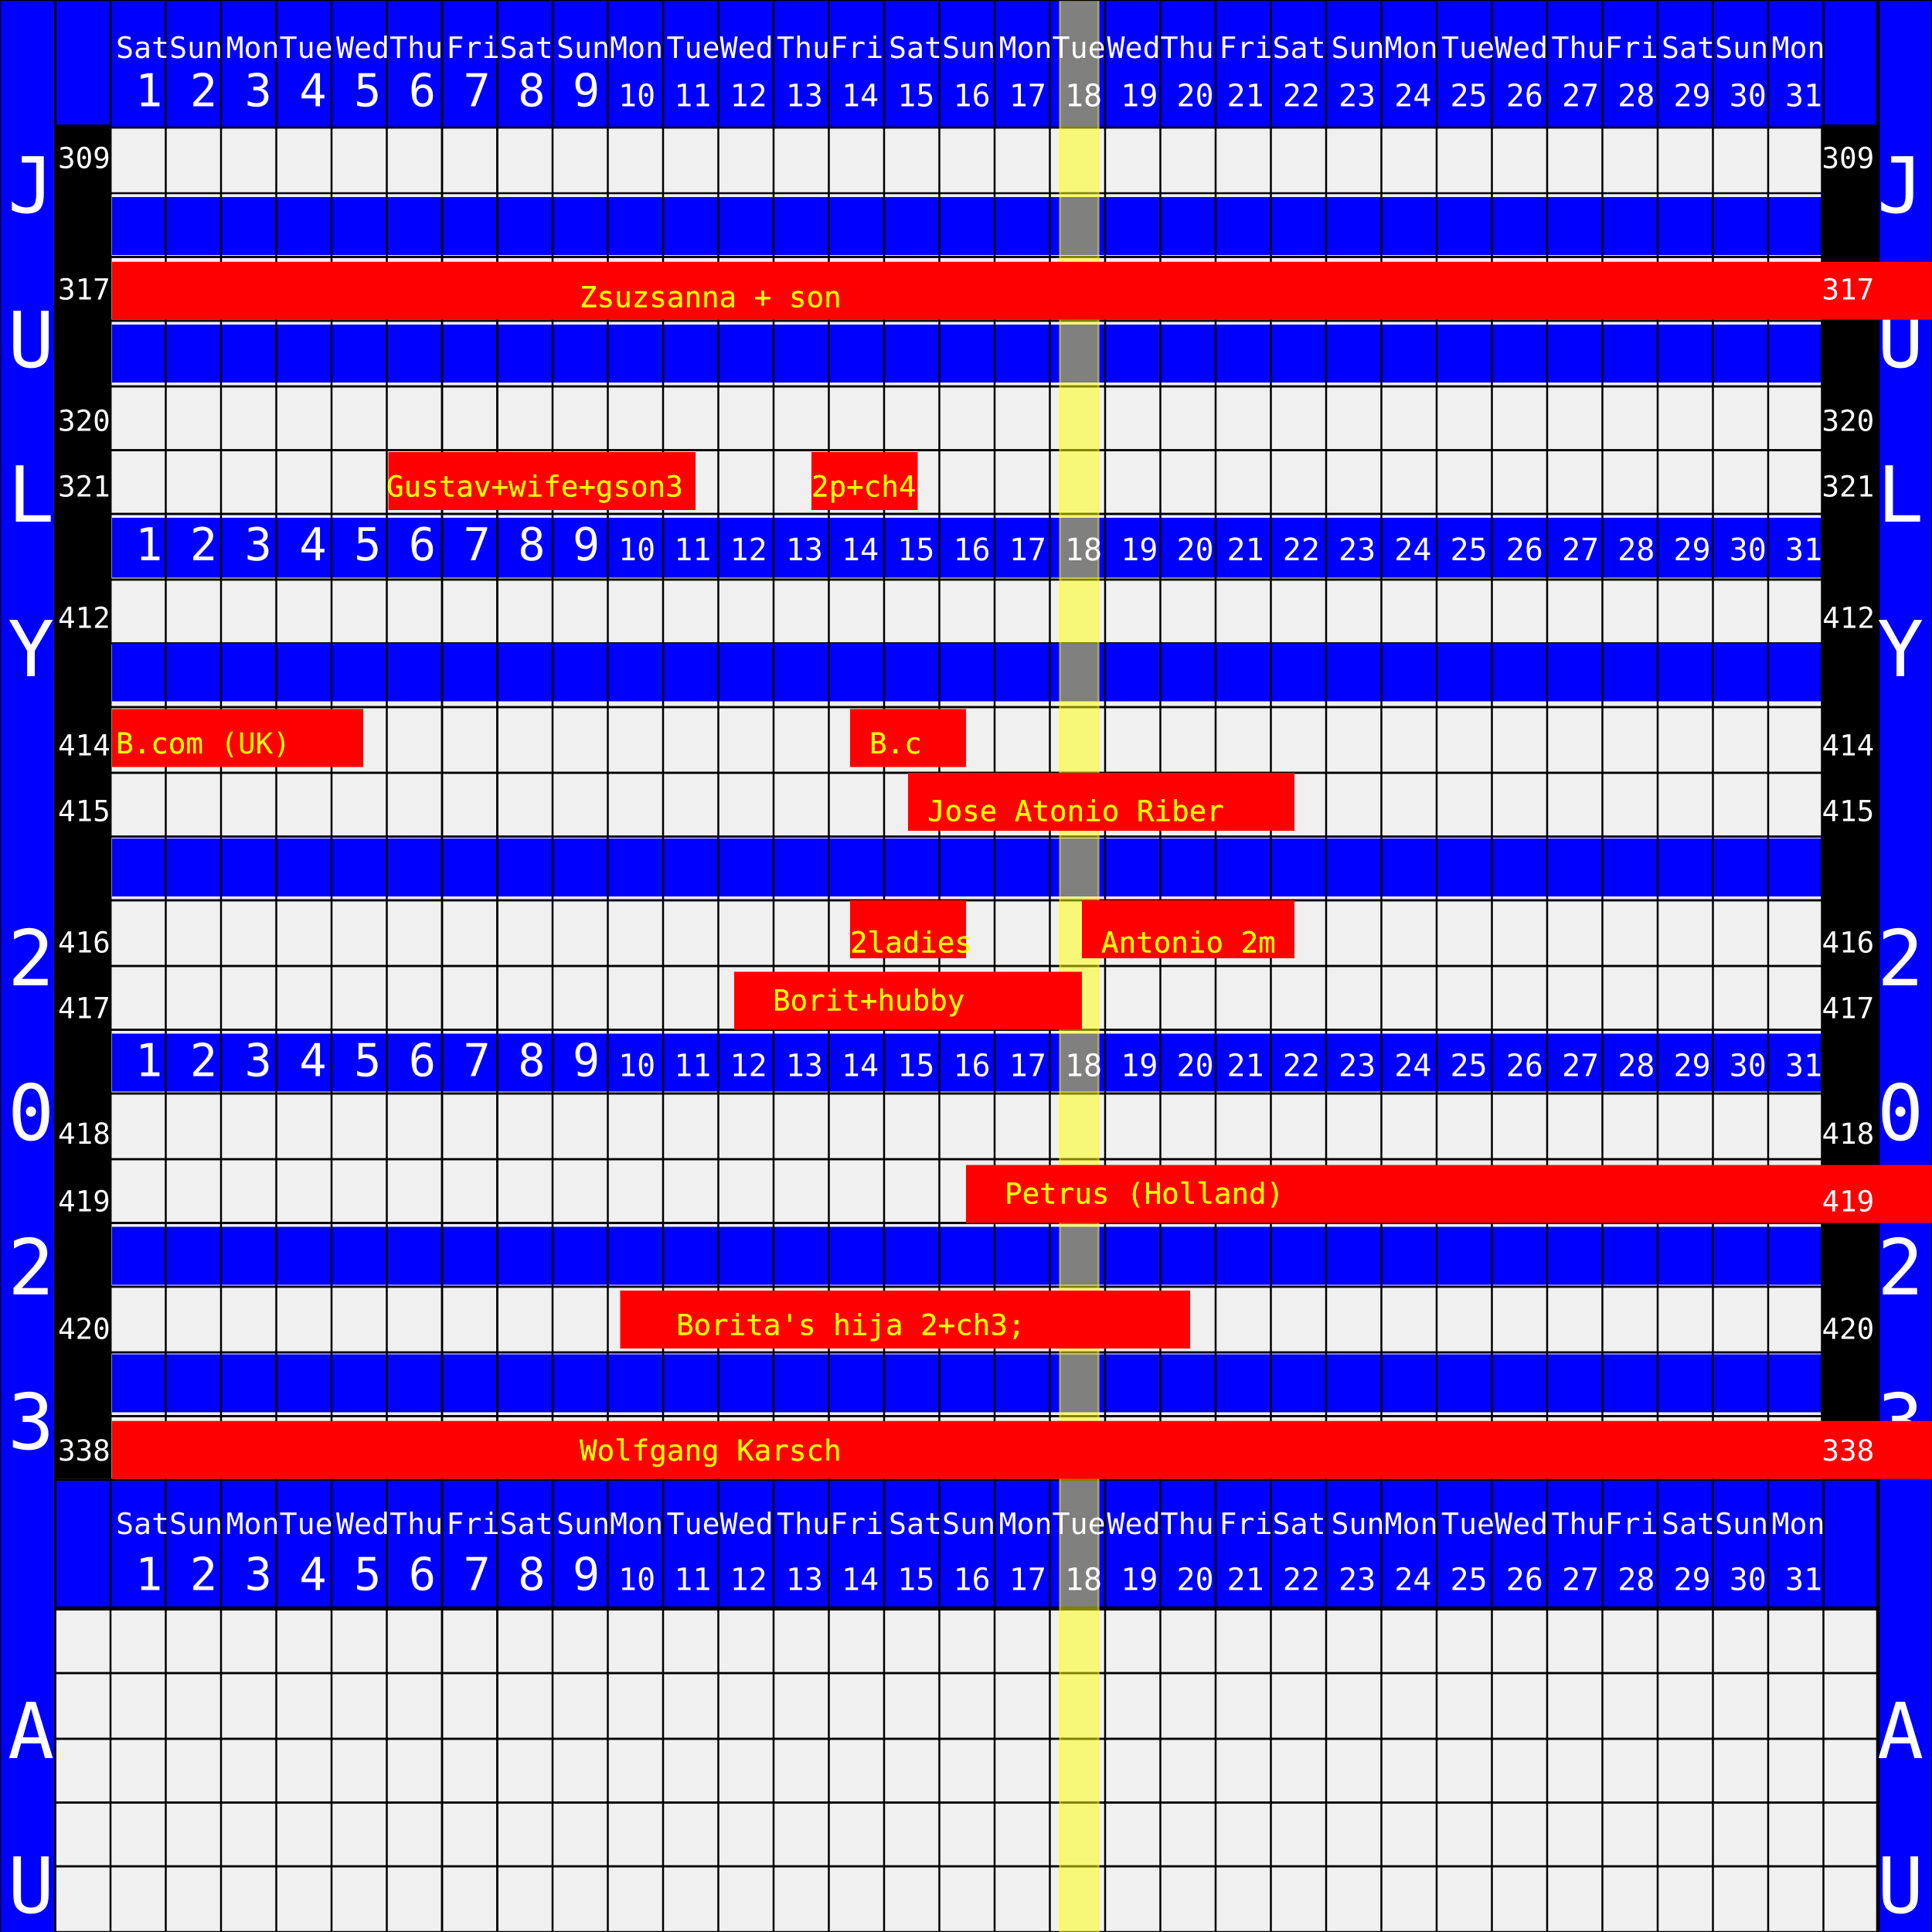
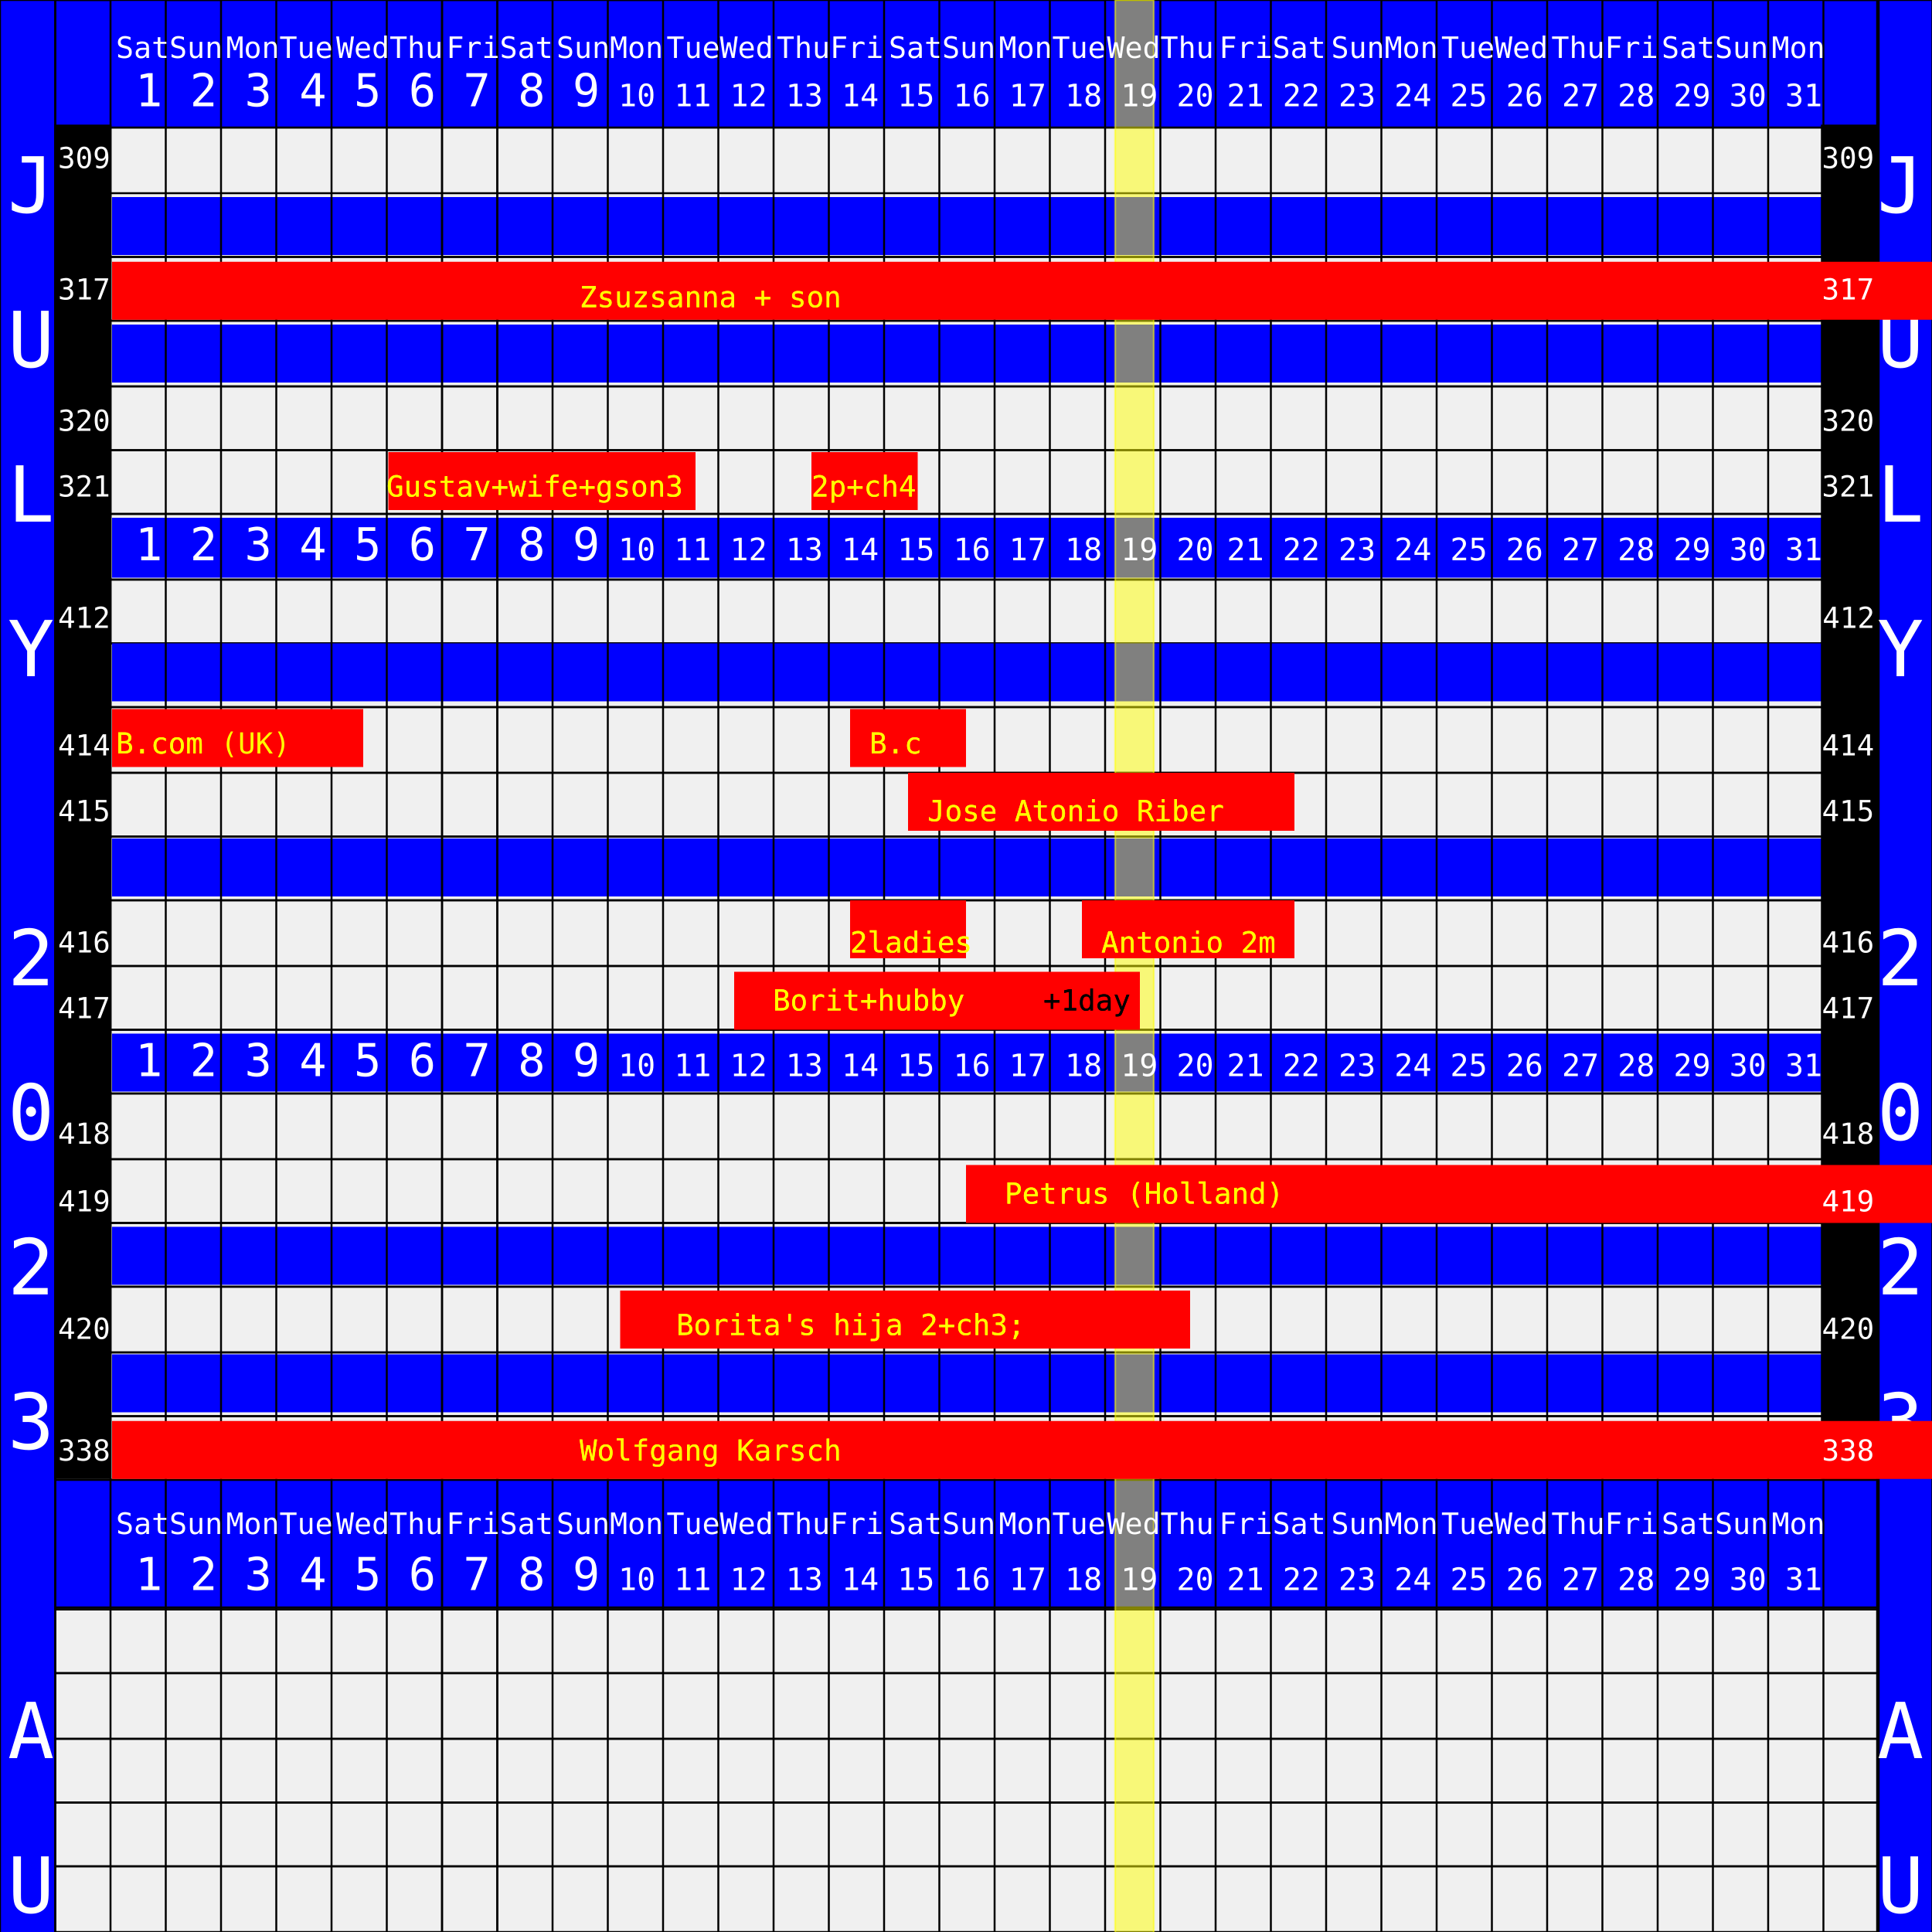
<svg xmlns="http://www.w3.org/2000/svg" width="100%" height="100%" position="absolute" top="0" left="0" viewBox="0 0 1000 1000" preserveAspectRatio="none">

/*  100  horizontals  */

<rect x="0" y="3.3%" width="1200%" height="10%" fill="none" stroke="black" />
  <rect x="0" y="6.6%" width="1200%" height="10%" fill="none" stroke="black" />
  <rect x="0" y="10.0%" width="1200%" height="10%" fill="none" stroke="black" />
  <rect x="0" y="13.3%" width="1200%" height="10%" fill="none" stroke="black" />
  <rect x="0" y="16.6%" width="1200%" height="10%" fill="none" stroke="black" />
  <rect x="0" y="20.0%" width="1200%" height="10%" fill="none" stroke="black" />
  <rect x="0" y="23.3%" width="1200%" height="10%" fill="none" stroke="black" />
  <rect x="0" y="26.6%" width="1200%" height="10%" fill="none" stroke="black" />
  <rect x="0" y="30.0%" width="1200%" height="10%" fill="none" stroke="black" />
  <rect x="0" y="33.3%" width="1200%" height="10%" fill="none" stroke="black" />
  <rect x="0" y="36.6%" width="1200%" height="10%" fill="none" stroke="black" />
  <rect x="0" y="40.0%" width="1200%" height="10%" fill="none" stroke="black" />
  <rect x="0" y="43.3%" width="1200%" height="10%" fill="none" stroke="black" />
  <rect x="0" y="46.6%" width="1200%" height="10%" fill="none" stroke="black" />
  <rect x="0" y="50.0%" width="1200%" height="10%" fill="none" stroke="black" />
  <rect x="0" y="53.3%" width="1200%" height="10%" fill="none" stroke="black" />
  <rect x="0" y="56.6%" width="1200%" height="10%" fill="none" stroke="black" />
  <rect x="0" y="60.0%" width="1200%" height="10%" fill="none" stroke="black" />
  <rect x="0" y="63.3%" width="1200%" height="10%" fill="none" stroke="black" />
  <rect x="0" y="66.6%" width="1200%" height="10%" fill="none" stroke="black" />
  <rect x="0" y="70.0%" width="1200%" height="10%" fill="none" stroke="black" />
  <rect x="0" y="73.3%" width="1200%" height="10%" fill="none" stroke="black" />
  <rect x="0" y="76.6%" width="1200%" height="10%" fill="none" stroke="black" />
  <rect x="0" y="80.0%" width="1200%" height="10%" fill="none" stroke="black" />
  <rect x="0" y="83.3%" width="1200%" height="10%" fill="none" stroke="black" />
  <rect x="0" y="86.6%" width="1200%" height="10%" fill="none" stroke="black" />
  <rect x="0" y="90.0%" width="1200%" height="10%" fill="none" stroke="black" />
  <rect x="0" y="93.3%" width="1200%" height="10%" fill="none" stroke="black" />
  <rect x="0" y="96.6%" width="1200%" height="10%" fill="none" stroke="black" />
  <rect x="0" y="0.00%" width="1200%" height="6.6%" fill="blue" stroke="black" />
  <rect x="0" y="76.6%" width="1200%" height="6.6%" fill="blue" stroke="black" />
  <rect x="5.8%" y="10.2%" width="1200%" height="3%" fill="blue" />
  <rect x="5.8%" y="16.8%" width="1200%" height="3%" fill="blue" />
  <rect x="5.8%" y="26.8%" width="1200%" height="3%" fill="blue" />
  <rect x="5.8%" y="26.9%" width="1200%" height="3%" fill="blue" />
  <rect x="5.8%" y="33.3%" width="1200%" height="3%" fill="blue" />
  <rect x="5.8%" y="43.4%" width="1200%" height="3%" fill="blue" />
  <rect x="5.8%" y="53.5%" width="1200%" height="3%" fill="blue" />
  <rect x="5.8%" y="63.5%" width="1200%" height="3%" fill="blue" />
  <rect x="5.8%" y="70.1%" width="1200%" height="3%" fill="blue" />



/*  57.2  verticals  */

<rect x="0.000%" y="0.0%" width="2.86%" height="1200%" fill="blue" stroke="black" />
  <rect x="2.860%" y="6.5%" width="2.86%" height="70.0%" fill="black" stroke="black" />
  <rect x="94.30%" y="6.5%" width="2.86%" height="70.0%" fill="black" stroke="black" />
  <rect x="97.16%" y="0.0%" width="2.86%" height="1200%" fill="blue" stroke="black" />
  <rect x="2.860%" y="0" width="2.86%" height="1200%" fill="none" stroke="black" />
  <rect x="8.580%" y="0" width="2.86%" height="1200%" fill="none" stroke="black" />
  <rect x="14.30%" y="0" width="2.86%" height="1200%" fill="none" stroke="black" />
  <rect x="20.02%" y="0" width="2.86%" height="1200%" fill="none" stroke="black" />
  <rect x="22.88%" y="0" width="2.86%" height="1200%" fill="none" stroke="black" />
  <rect x="25.74%" y="0" width="2.86%" height="1200%" fill="none" stroke="black" />
  <rect x="31.46%" y="0" width="2.86%" height="1200%" fill="none" stroke="black" />

- /*   TODAY   */
- <rect x="54.86%" y="0" width="2%" height="1200%" fill="rgba(255,255,0,.5)" stroke="rgba(255,255,0,.5)" />
+ /*   TODAY   x+2.86  */
+ <rect x="57.72%" y="0" width="2%" height="1200%" fill="rgba(255,255,0,.5)" stroke="rgba(255,255,0,.5)" />
  <rect x="37.18%" y="0" width="2.86%" height="1200%" fill="none" stroke="black" />
  <rect x="42.90%" y="0" width="2.86%" height="1200%" fill="none" stroke="black" />
  <rect x="48.62%" y="0" width="2.86%" height="1200%" fill="none" stroke="black" />
  <rect x="54.34%" y="0" width="2.86%" height="1200%" fill="none" stroke="black" />
  <rect x="60.06%" y="0" width="2.86%" height="1200%" fill="none" stroke="black" />
  <rect x="65.78%" y="0" width="2.86%" height="1200%" fill="none" stroke="black" />
  <rect x="71.50%" y="0" width="2.86%" height="1200%" fill="none" stroke="black" />
  <rect x="77.22%" y="0" width="2.86%" height="1200%" fill="none" stroke="black" />
  <rect x="82.94%" y="0" width="2.86%" height="1200%" fill="none" stroke="black" />
  <rect x="88.66%" y="0" width="2.86%" height="1200%" fill="none" stroke="black" />
  <rect x="94.38%" y="0" width="2.86%" height="1200%" fill="none" stroke="black" />
  <text font-family="Monospace" font-size="40" style="fill:white;">
    <tspan x="0.4%" y="11%">J</tspan>
    <tspan x="97.16%">J</tspan>
    <tspan x="0.4%" y="19%">U</tspan>
    <tspan x="97.16%">U</tspan>
    <tspan x="0.4%" y="27%">L</tspan>
    <tspan x="97.16%">L</tspan>
    <tspan x="0.4%" y="35%">Y</tspan>
    <tspan x="97.16%">Y</tspan>
    <tspan x="0.4%" y="51%">2</tspan>
    <tspan x="97.16%">2</tspan>
    <tspan x="0.4%" y="59%">0</tspan>
    <tspan x="97.16%">0</tspan>
    <tspan x="0.4%" y="67%">2</tspan>
    <tspan x="97.16%">2</tspan>
    <tspan x="0.4%" y="75%">3</tspan>
    <tspan x="97.16%">3</tspan>
    <tspan x="0.4%" y="91%">A</tspan>
    <tspan x="97.16%">A</tspan>
    <tspan x="0.4%" y="99%">U</tspan>
    <tspan x="97.16%">U</tspan>
  </text>


/*  red res strips  */

<rect x="5.8%" y="13.55%" width="100%" height="3%" fill="red" />
  <rect x="5.8%" y="36.7%" width="13%" height="3%" fill="red" />
  <rect x="44%" y="36.7%" width="6%" height="3%" fill="red" />
  <rect x="47%" y="40%" width="20%" height="3%" fill="red" />
  <rect x="44%" y="46.6%" width="6%" height="3%" fill="red" />
  <rect x="56%" y="46.6%" width="11%" height="3%" fill="red" />
-   <rect x="38%" y="50.3%" width="18%" height="3%" fill="red" />
+   <rect x="38%" y="50.3%" width="21%" height="3%" fill="red" />
  <rect x="50%" y="60.3%" width="50%" height="3%" fill="red" />
  <rect x="20.1%" y="23.4%" width="15.9%" height="3%" fill="red" />
  <rect x="42%" y="23.4%" width="5.5%" height="3%" fill="red" />
  <rect x="32.1%" y="66.8%" width="29.5%" height="3%" fill="red" />
  <rect x="5.8%" y="73.55%" width="100%" height="3%" fill="red" />

/*  white apt nos + yellow  res  text  */
<text font-family="Monospace" font-size="15" style="fill:white;">
    <tspan x="3%" y="8.7%">309</tspan>
    <tspan x="94.3%">309</tspan>
    <tspan x="3%" y="12.1%" />
    <tspan x="3%" y="15.5%">317</tspan>
    <tspan x="94.3%">317</tspan>
    <tspan x="30%" y="15.9%" fill="#ff0">Zsuzsanna + son</tspan>
    <tspan x="30%" y="15.9%" fill="#ff0">Zsuzsanna + son</tspan>
    <tspan x="3%" y="22.3%">320</tspan>
    <tspan x="94.3%">320</tspan>
    <tspan x="3%" y="25.7%">321</tspan>
    <tspan x="94.3%">321</tspan>
    <tspan x="20%" fill="#ff0">Gustav+wife+gson3</tspan>
    <tspan x="20%" fill="#ff0">Gustav+wife+gson3</tspan>
    <tspan x="42%" fill="#ff0">2p+ch4</tspan>
    <tspan x="42%" fill="#ff0">2p+ch4</tspan>
    <tspan x="3%" y="29.1%" fill="#ff0" />
    <tspan x="3%" y="32.5%">412</tspan>
    <tspan x="94.33%">412</tspan>
    <tspan x="3%" y="35.9%" />
    <tspan x="3%" y="39.1%">414</tspan>
    <tspan x="94.3%">414</tspan>
    <tspan x="6%" y="39%" fill="#ff0">B.com</tspan>
    <tspan x="6%" y="39%" fill="#ff0">B.com  (UK)</tspan>
    <tspan x="45%" y="39%" fill="#ff0">B.c</tspan>
    <tspan x="45%" y="39%" fill="#ff0">B.c</tspan>
    <tspan x="3%" y="42.5%">415</tspan>
    <tspan x="94.3%">415</tspan>
    <tspan x="48%" y="42.5%" fill="#ff0">Jose Atonio Riber</tspan>
    <tspan x="48%" y="42.5%" fill="#ff0">Jose Atonio Riber</tspan>
    <tspan x="3%" y="49.3%">416</tspan>
    <tspan x="94.3%">416</tspan>
    <tspan x="44%" y="49.3%" fill="#ff0">2ladies</tspan>
    <tspan x="44%" y="49.3%" fill="#ff0">2ladies</tspan>
    <tspan x="57%" y="49.3%" fill="#ff0">Antonio 2m</tspan>
    <tspan x="57%" y="49.3%" fill="#ff0">Antonio 2m</tspan>
    <tspan x="3%" y="52.7%">417</tspan>
    <tspan x="94.3%">417</tspan>
    <tspan x="40%" y="52.3%" fill="#ff0">Borit+hubby</tspan>
    <tspan x="40%" y="52.3%" fill="#ff0">Borit+hubby</tspan>
+     <tspan x="54%" y="52.3%" fill="#000">+1day</tspan>
+     <tspan x="54%" y="52.3%" fill="#000">+1day</tspan>
    <tspan x="3%" y="59.2%">418</tspan>
    <tspan x="94.3%">418</tspan>
    <tspan x="3%" y="62.7%">419</tspan>
    <tspan x="94.3%">419</tspan>
    <tspan x="52%" y="62.3%" fill="#ff0">Petrus (Holland)</tspan>
    <tspan x="52%" y="62.3%" fill="#ff0">Petrus (Holland)</tspan>
    <tspan x="3%" y="69.3%">420</tspan>
    <tspan x="94.3%">420</tspan>
    <tspan x="35%" y="69.1%" fill="#ff0">Borita's hija 2+ch3;</tspan>
    <tspan x="35%" y="69.1%" fill="#ff0">Borita's hija 2+ch3;</tspan>
    <tspan x="3%" y="75.6%">338</tspan>
    <tspan x="94.3%">338</tspan>
    <tspan x="30%" y="75.6%" fill="#ff0">Wolfgang Karsch</tspan>
    <tspan x="30%" y="75.6%" fill="#ff0">Wolfgang Karsch</tspan>
  </text>


/*  DAYS  OF  THE  WEEK  +  1 to 31  */
<text font-family="Monospace" font-size="15.3" style="fill:white;">
    <tspan x="6.00%" y="3%">SatSun</tspan>
    <tspan x="6.00%" y="79.4%">SatSun</tspan>
    <tspan x="11.7%" y="3%">MonTue</tspan>
    <tspan x="11.7%" y="79.4%">MonTue</tspan>
    <tspan x="17.4%" y="3%">WedThu</tspan>
    <tspan x="17.4%" y="79.4%">WedThu</tspan>
    <tspan x="23.1%" y="3%">FriSat</tspan>
    <tspan x="23.1%" y="79.4%">FriSat</tspan>
    <tspan x="28.8%" y="3%">SunMon</tspan>
    <tspan x="28.8%" y="79.4%">SunMon</tspan>
    <tspan x="34.5%" y="3%">TueWed</tspan>
    <tspan x="34.5%" y="79.4%">TueWed</tspan>
    <tspan x="40.2%" y="3%">ThuFri</tspan>
    <tspan x="40.2%" y="79.4%">ThuFri</tspan>
    <tspan x="46.0%" y="3%">SatSun</tspan>
    <tspan x="46.0%" y="79.4%">SatSun</tspan>
    <tspan x="51.7%" y="3%">MonTue</tspan>
    <tspan x="51.7%" y="79.4%">MonTue</tspan>
    <tspan x="57.3%" y="3%">WedThu</tspan>
    <tspan x="57.3%" y="79.4%">WedThu</tspan>
    <tspan x="63.1%" y="3%">FriSat</tspan>
    <tspan x="63.1%" y="79.4%">FriSat</tspan>
    <tspan x="68.9%" y="3%">SunMon</tspan>
    <tspan x="68.9%" y="79.4%">SunMon</tspan>
    <tspan x="74.6%" y="3%">TueWed</tspan>
    <tspan x="74.6%" y="79.4%">TueWed</tspan>
    <tspan x="80.3%" y="3%">ThuFri</tspan>
    <tspan x="80.3%" y="79.4%">ThuFri</tspan>
    <tspan x="86.0%" y="3%">SatSun</tspan>
    <tspan x="86.0%" y="79.4%">SatSun</tspan>
    <tspan x="91.7%" y="3%">Mon</tspan>
    <tspan x="91.7%" y="79.4%">Mon</tspan>
  </text>
  <text font-family="Monospace" font-size="23.5" style="fill:white;">
    <tspan x="7.00%" y="5.5%">1 2 3 4 5 6 7 8 9</tspan>
    <tspan x="32.0%" y="5.5%" font-size="16">10 11 12 13 14 15 16 17 18 19 20</tspan>
    <tspan x="63.5%" y="5.5%" font-size="16">21 22 23 24 25 26 27 28 29 30 31</tspan>
  </text>
  <text font-family="Monospace" font-size="23.5" style="fill:white;">
    <tspan x="7.00%" y="29%">1 2 3 4 5 6 7 8 9</tspan>
    <tspan x="32.0%" y="29%" font-size="16">10 11 12 13 14 15 16 17 18 19 20</tspan>
    <tspan x="63.5%" y="29%" font-size="16">21 22 23 24 25 26 27 28 29 30 31</tspan>
  </text>
  <text font-family="Monospace" font-size="23.5" style="fill:white;">
    <tspan x="7.00%" y="55.7%">1 2 3 4 5 6 7 8 9</tspan>
    <tspan x="32.0%" y="55.7%" font-size="16">10 11 12 13 14 15 16 17 18 19 20</tspan>
    <tspan x="63.5%" y="55.7%" font-size="16">21 22 23 24 25 26 27 28 29 30 31</tspan>
  </text>
  <text font-family="Monospace" font-size="23.5" style="fill:white;">
    <tspan x="7.00%" y="82.3%">1 2 3 4 5 6 7 8 9</tspan>
    <tspan x="32.0%" y="82.30%" font-size="16">10 11 12 13 14 15 16 17 18 19 20</tspan>
    <tspan x="63.5%" y="82.30%" font-size="16">21 22 23 24 25 26 27 28 29 30 31</tspan>
  </text>
</svg>
